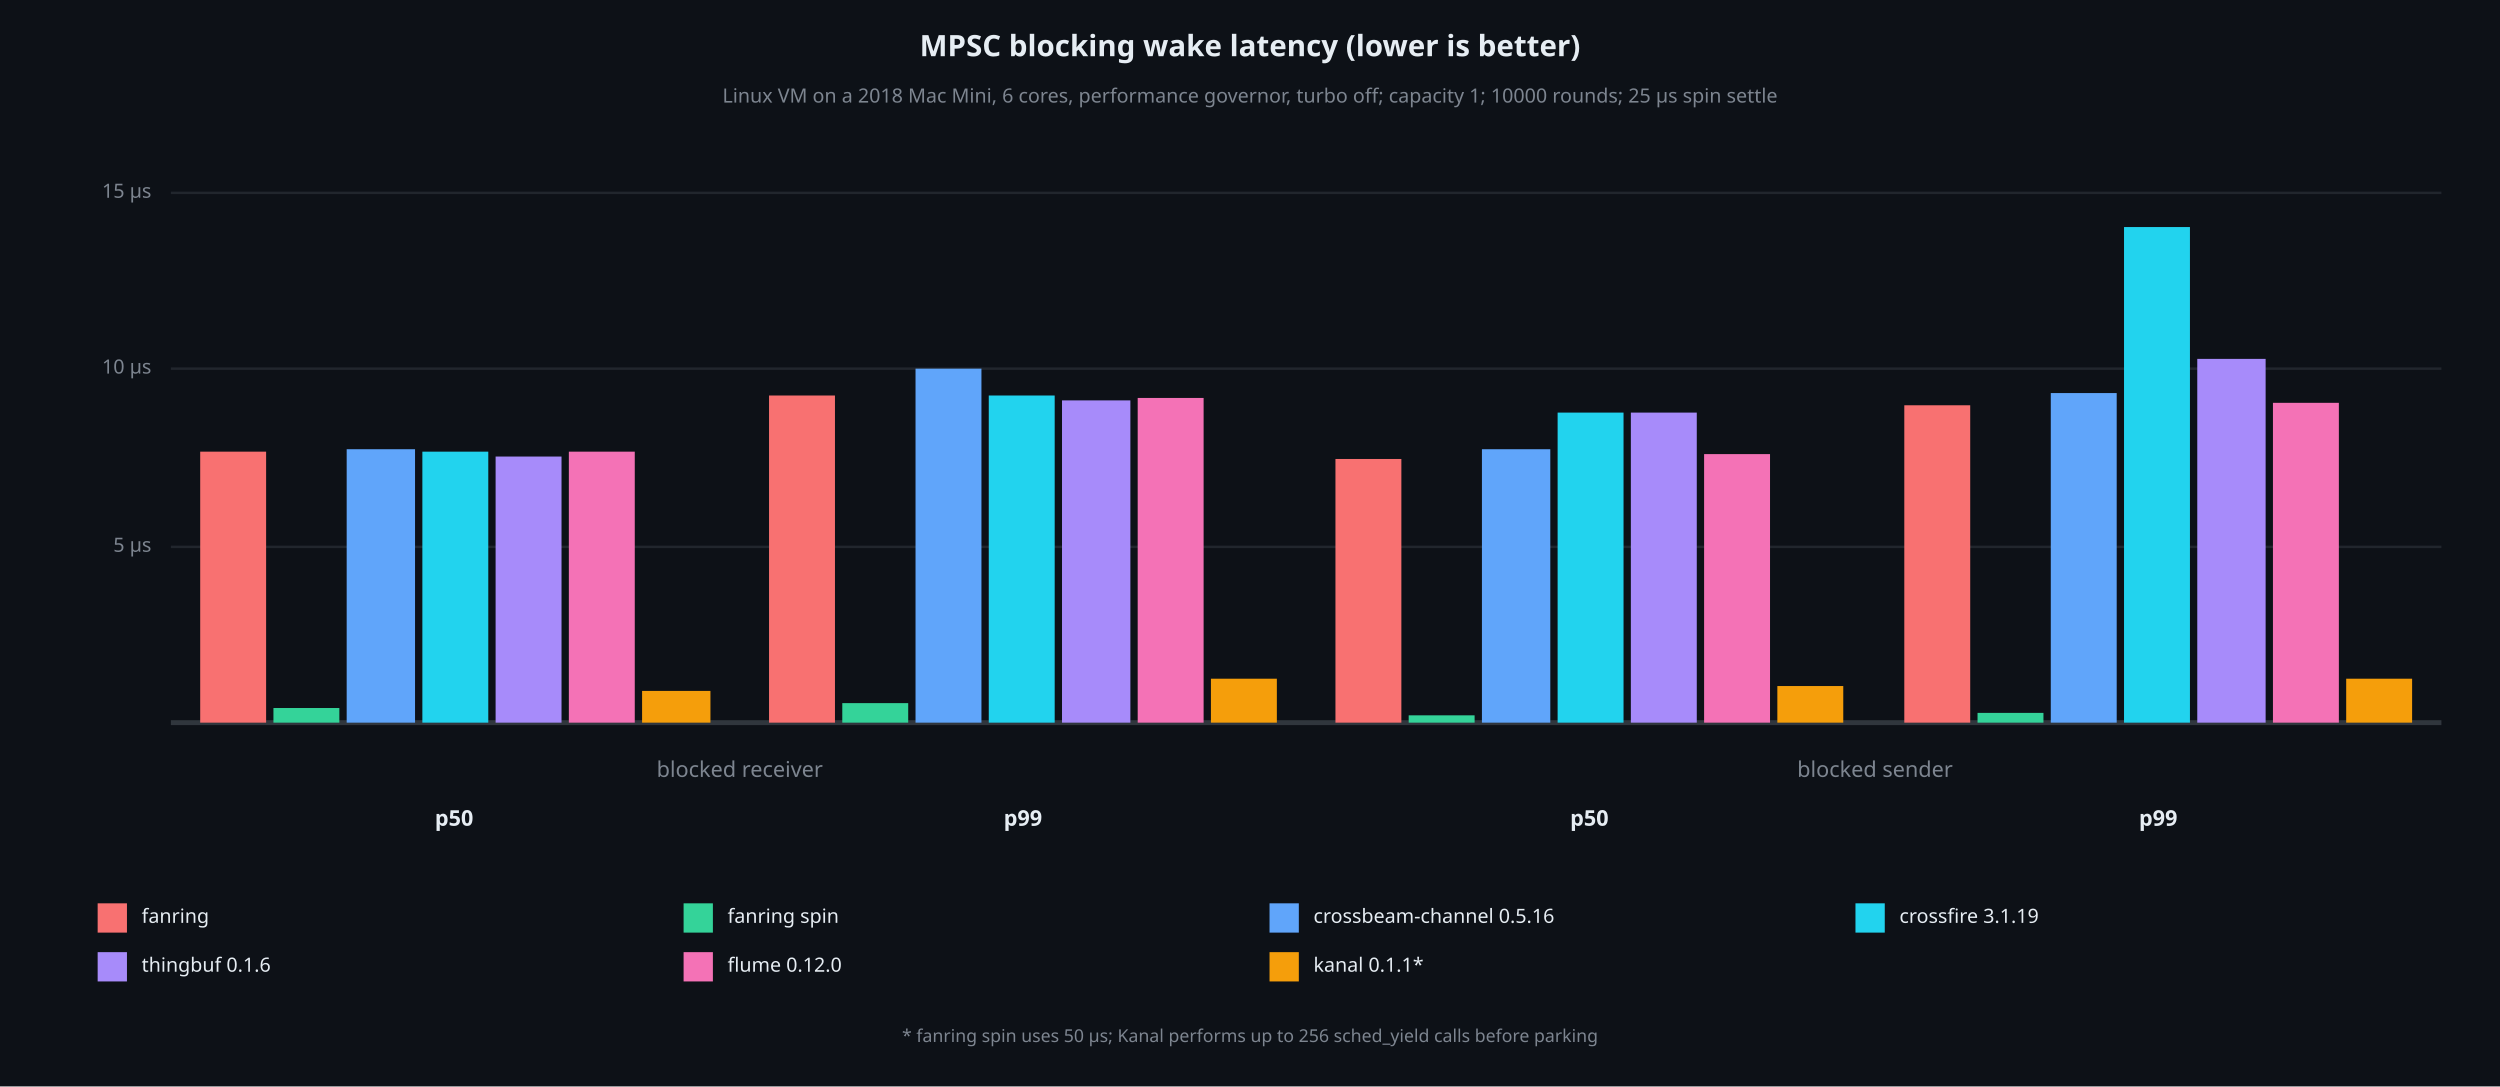
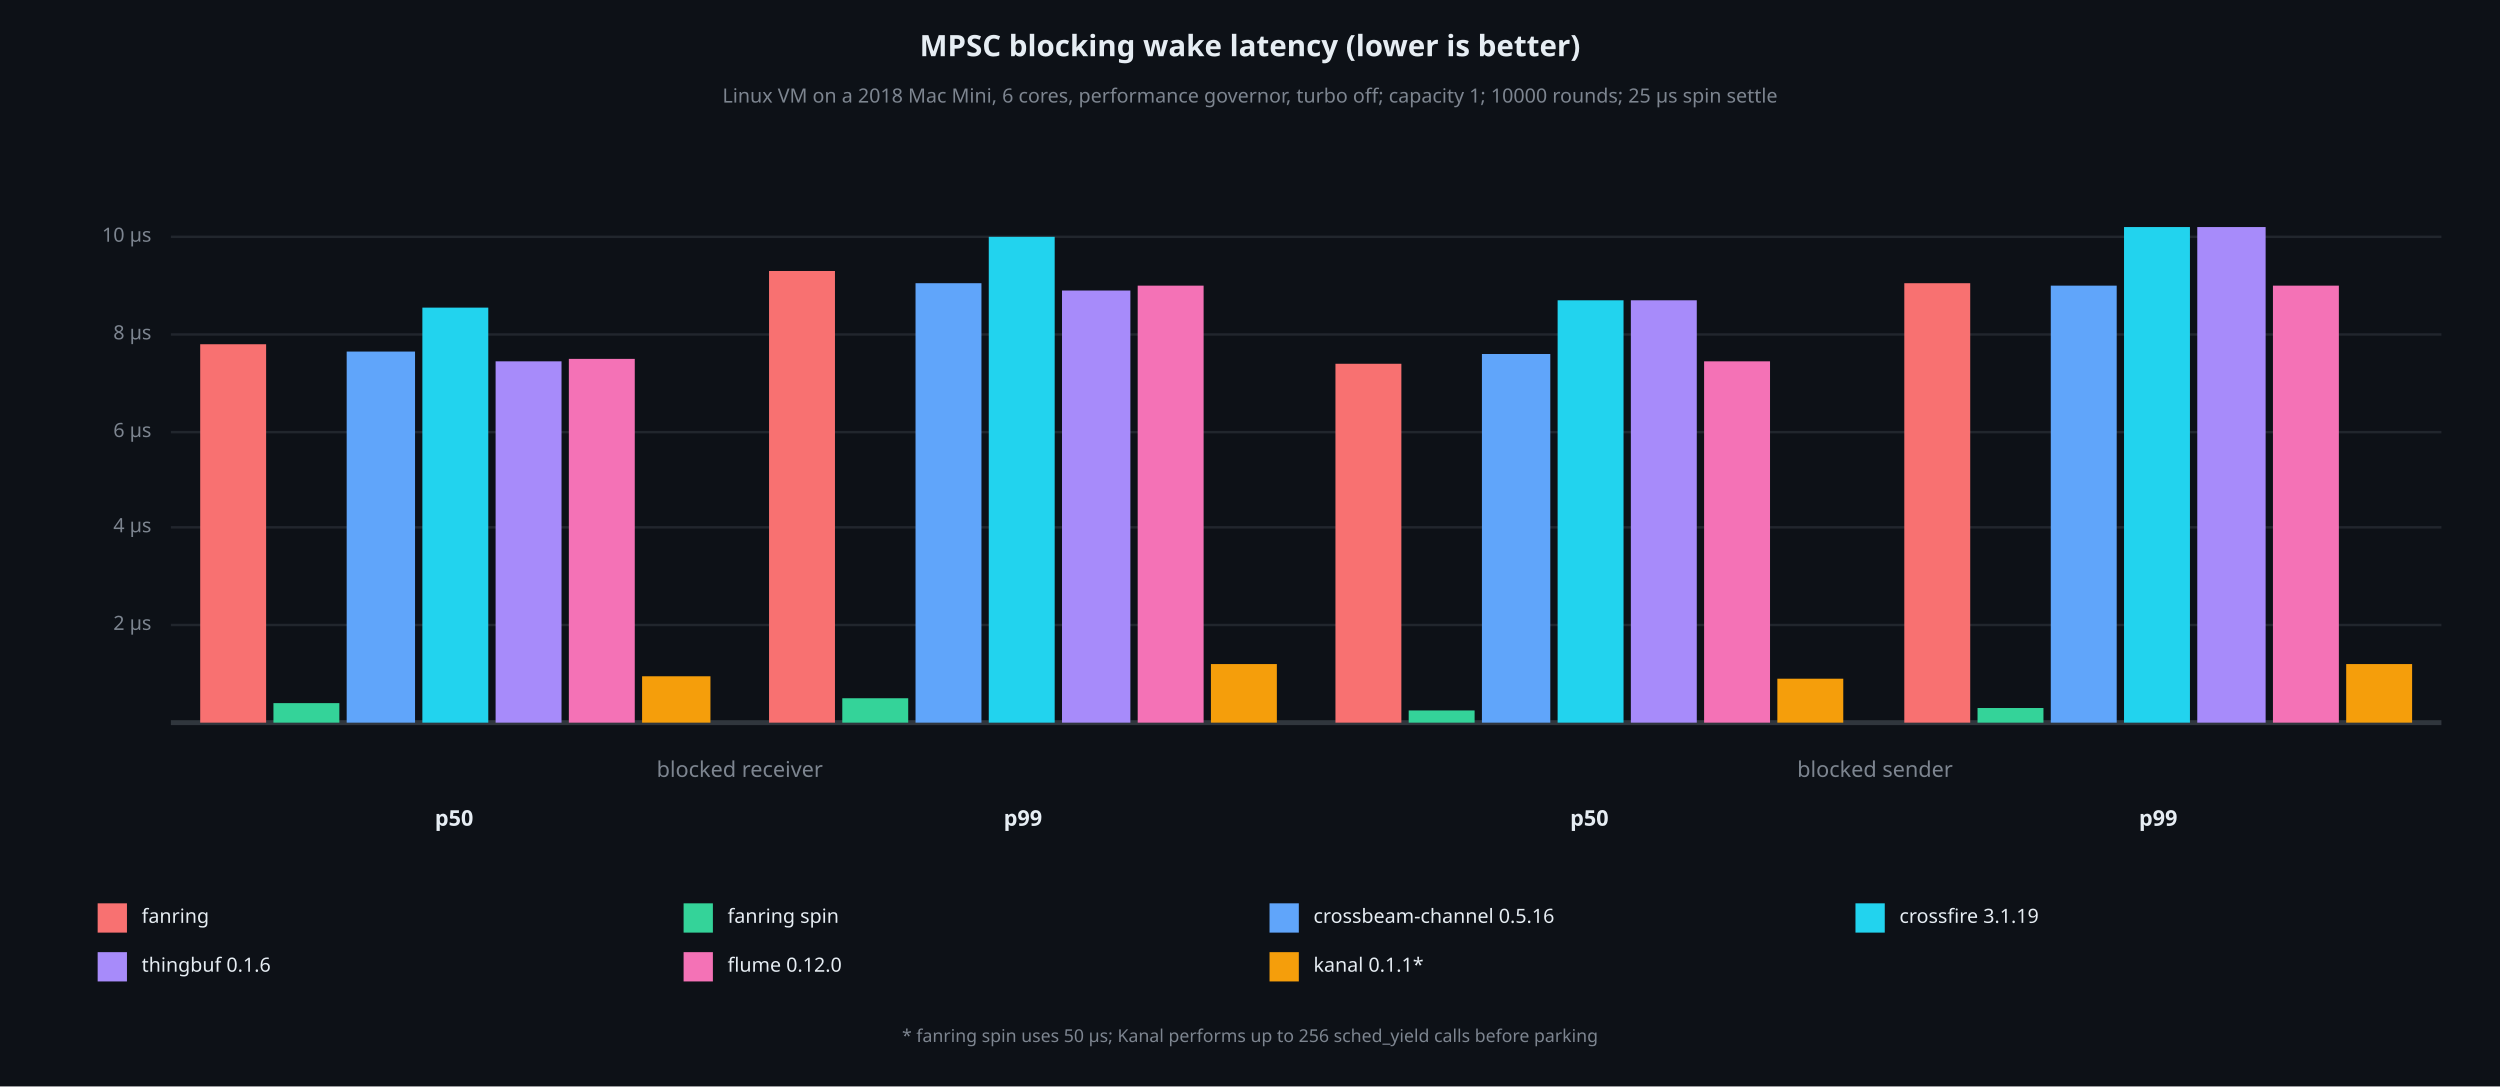
<svg xmlns="http://www.w3.org/2000/svg" viewBox="0 0 1024 445" font-family="system-ui, -apple-system, sans-serif">
  <rect x="0" y="0" width="1024" height="445" opacity="1" fill="#0D1117" stroke="none" />
  <text x="512" y="20" dy="0.5ex" text-anchor="middle" font-family="sans-serif" font-size="12.097" opacity="1" fill="#E6EDF3" font-weight="bold">
MPSC blocking wake latency (lower is better)
</text>
  <text x="512" y="40" dy="0.5ex" text-anchor="middle" font-family="sans-serif" font-size="8.065" opacity="1" fill="#7D8590">
Linux VM on a 2018 Mac Mini, 6 cores, performance governor, turbo off; capacity 1; 10000 rounds; 25 µs spin settle
</text>
-   <polyline fill="none" opacity="1" stroke="#21262D" stroke-width="1" points="70,224 1000,224 " />
-   <text x="62" y="224" dy="0.5ex" text-anchor="end" font-family="sans-serif" font-size="8.065" opacity="1" fill="#7D8590">
- 5 µs
+   <polyline fill="none" opacity="1" stroke="#21262D" stroke-width="1" points="70,256 1000,256 " />
+   <text x="62" y="256" dy="0.5ex" text-anchor="end" font-family="sans-serif" font-size="8.065" opacity="1" fill="#7D8590">
+ 2 µs
</text>
-   <polyline fill="none" opacity="1" stroke="#21262D" stroke-width="1" points="70,151 1000,151 " />
-   <text x="62" y="151" dy="0.5ex" text-anchor="end" font-family="sans-serif" font-size="8.065" opacity="1" fill="#7D8590">
+   <polyline fill="none" opacity="1" stroke="#21262D" stroke-width="1" points="70,216 1000,216 " />
+   <text x="62" y="216" dy="0.5ex" text-anchor="end" font-family="sans-serif" font-size="8.065" opacity="1" fill="#7D8590">
+ 4 µs
+ </text>
+   <polyline fill="none" opacity="1" stroke="#21262D" stroke-width="1" points="70,177 1000,177 " />
+   <text x="62" y="177" dy="0.5ex" text-anchor="end" font-family="sans-serif" font-size="8.065" opacity="1" fill="#7D8590">
+ 6 µs
+ </text>
+   <polyline fill="none" opacity="1" stroke="#21262D" stroke-width="1" points="70,137 1000,137 " />
+   <text x="62" y="137" dy="0.5ex" text-anchor="end" font-family="sans-serif" font-size="8.065" opacity="1" fill="#7D8590">
+ 8 µs
+ </text>
+   <polyline fill="none" opacity="1" stroke="#21262D" stroke-width="1" points="70,97 1000,97 " />
+   <text x="62" y="97" dy="0.5ex" text-anchor="end" font-family="sans-serif" font-size="8.065" opacity="1" fill="#7D8590">
10 µs
</text>
-   <polyline fill="none" opacity="1" stroke="#21262D" stroke-width="1" points="70,79 1000,79 " />
-   <text x="62" y="79" dy="0.5ex" text-anchor="end" font-family="sans-serif" font-size="8.065" opacity="1" fill="#7D8590">
- 15 µs
- </text>
  <polyline fill="none" opacity="1" stroke="#30363D" stroke-width="2" points="70,296 1000,296 " />
-   <rect x="82" y="185" width="27" height="111" opacity="1" fill="#F87171" stroke="none" />
-   <rect x="112" y="290" width="27" height="6" opacity="1" fill="#34D399" stroke="none" />
-   <rect x="142" y="184" width="28" height="112" opacity="1" fill="#60A5FA" stroke="none" />
-   <rect x="173" y="185" width="27" height="111" opacity="1" fill="#22D3EE" stroke="none" />
-   <rect x="203" y="187" width="27" height="109" opacity="1" fill="#A78BFA" stroke="none" />
-   <rect x="233" y="185" width="27" height="111" opacity="1" fill="#F472B6" stroke="none" />
-   <rect x="263" y="283" width="28" height="13" opacity="1" fill="#F59E0B" stroke="none" />
+   <rect x="82" y="141" width="27" height="155" opacity="1" fill="#F87171" stroke="none" />
+   <rect x="112" y="288" width="27" height="8" opacity="1" fill="#34D399" stroke="none" />
+   <rect x="142" y="144" width="28" height="152" opacity="1" fill="#60A5FA" stroke="none" />
+   <rect x="173" y="126" width="27" height="170" opacity="1" fill="#22D3EE" stroke="none" />
+   <rect x="203" y="148" width="27" height="148" opacity="1" fill="#A78BFA" stroke="none" />
+   <rect x="233" y="147" width="27" height="149" opacity="1" fill="#F472B6" stroke="none" />
+   <rect x="263" y="277" width="28" height="19" opacity="1" fill="#F59E0B" stroke="none" />
  <text x="186" y="336" dy="0.5ex" text-anchor="middle" font-family="sans-serif" font-size="8.871" opacity="1" fill="#E6EDF3" font-weight="bold">
p50
</text>
-   <rect x="315" y="162" width="27" height="134" opacity="1" fill="#F87171" stroke="none" />
-   <rect x="345" y="288" width="27" height="8" opacity="1" fill="#34D399" stroke="none" />
-   <rect x="375" y="151" width="27" height="145" opacity="1" fill="#60A5FA" stroke="none" />
-   <rect x="405" y="162" width="27" height="134" opacity="1" fill="#22D3EE" stroke="none" />
-   <rect x="435" y="164" width="28" height="132" opacity="1" fill="#A78BFA" stroke="none" />
-   <rect x="466" y="163" width="27" height="133" opacity="1" fill="#F472B6" stroke="none" />
-   <rect x="496" y="278" width="27" height="18" opacity="1" fill="#F59E0B" stroke="none" />
+   <rect x="315" y="111" width="27" height="185" opacity="1" fill="#F87171" stroke="none" />
+   <rect x="345" y="286" width="27" height="10" opacity="1" fill="#34D399" stroke="none" />
+   <rect x="375" y="116" width="27" height="180" opacity="1" fill="#60A5FA" stroke="none" />
+   <rect x="405" y="97" width="27" height="199" opacity="1" fill="#22D3EE" stroke="none" />
+   <rect x="435" y="119" width="28" height="177" opacity="1" fill="#A78BFA" stroke="none" />
+   <rect x="466" y="117" width="27" height="179" opacity="1" fill="#F472B6" stroke="none" />
+   <rect x="496" y="272" width="27" height="24" opacity="1" fill="#F59E0B" stroke="none" />
  <text x="419" y="336" dy="0.5ex" text-anchor="middle" font-family="sans-serif" font-size="8.871" opacity="1" fill="#E6EDF3" font-weight="bold">
p99
</text>
-   <rect x="547" y="188" width="27" height="108" opacity="1" fill="#F87171" stroke="none" />
-   <rect x="577" y="293" width="27" height="3" opacity="1" fill="#34D399" stroke="none" />
-   <rect x="607" y="184" width="28" height="112" opacity="1" fill="#60A5FA" stroke="none" />
-   <rect x="638" y="169" width="27" height="127" opacity="1" fill="#22D3EE" stroke="none" />
-   <rect x="668" y="169" width="27" height="127" opacity="1" fill="#A78BFA" stroke="none" />
-   <rect x="698" y="186" width="27" height="110" opacity="1" fill="#F472B6" stroke="none" />
-   <rect x="728" y="281" width="27" height="15" opacity="1" fill="#F59E0B" stroke="none" />
+   <rect x="547" y="149" width="27" height="147" opacity="1" fill="#F87171" stroke="none" />
+   <rect x="577" y="291" width="27" height="5" opacity="1" fill="#34D399" stroke="none" />
+   <rect x="607" y="145" width="28" height="151" opacity="1" fill="#60A5FA" stroke="none" />
+   <rect x="638" y="123" width="27" height="173" opacity="1" fill="#22D3EE" stroke="none" />
+   <rect x="668" y="123" width="27" height="173" opacity="1" fill="#A78BFA" stroke="none" />
+   <rect x="698" y="148" width="27" height="148" opacity="1" fill="#F472B6" stroke="none" />
+   <rect x="728" y="278" width="27" height="18" opacity="1" fill="#F59E0B" stroke="none" />
  <text x="651" y="336" dy="0.5ex" text-anchor="middle" font-family="sans-serif" font-size="8.871" opacity="1" fill="#E6EDF3" font-weight="bold">
p50
</text>
-   <rect x="780" y="166" width="27" height="130" opacity="1" fill="#F87171" stroke="none" />
-   <rect x="810" y="292" width="27" height="4" opacity="1" fill="#34D399" stroke="none" />
-   <rect x="840" y="161" width="27" height="135" opacity="1" fill="#60A5FA" stroke="none" />
+   <rect x="780" y="116" width="27" height="180" opacity="1" fill="#F87171" stroke="none" />
+   <rect x="810" y="290" width="27" height="6" opacity="1" fill="#34D399" stroke="none" />
+   <rect x="840" y="117" width="27" height="179" opacity="1" fill="#60A5FA" stroke="none" />
  <rect x="870" y="93" width="27" height="203" opacity="1" fill="#22D3EE" stroke="none" />
-   <rect x="900" y="147" width="28" height="149" opacity="1" fill="#A78BFA" stroke="none" />
-   <rect x="931" y="165" width="27" height="131" opacity="1" fill="#F472B6" stroke="none" />
-   <rect x="961" y="278" width="27" height="18" opacity="1" fill="#F59E0B" stroke="none" />
+   <rect x="900" y="93" width="28" height="203" opacity="1" fill="#A78BFA" stroke="none" />
+   <rect x="931" y="117" width="27" height="179" opacity="1" fill="#F472B6" stroke="none" />
+   <rect x="961" y="272" width="27" height="24" opacity="1" fill="#F59E0B" stroke="none" />
  <text x="884" y="336" dy="0.5ex" text-anchor="middle" font-family="sans-serif" font-size="8.871" opacity="1" fill="#E6EDF3" font-weight="bold">
p99
</text>
  <text x="303" y="316" dy="0.5ex" text-anchor="middle" font-family="sans-serif" font-size="8.871" opacity="1" fill="#7D8590">
blocked receiver
</text>
  <text x="768" y="316" dy="0.5ex" text-anchor="middle" font-family="sans-serif" font-size="8.871" opacity="1" fill="#7D8590">
blocked sender
</text>
  <rect x="40" y="370" width="12" height="12" opacity="1" fill="#F87171" stroke="none" />
  <text x="58" y="376" dy="0.5ex" text-anchor="start" font-family="sans-serif" font-size="8.065" opacity="1" fill="#E6EDF3">
fanring
</text>
  <rect x="280" y="370" width="12" height="12" opacity="1" fill="#34D399" stroke="none" />
  <text x="298" y="376" dy="0.5ex" text-anchor="start" font-family="sans-serif" font-size="8.065" opacity="1" fill="#E6EDF3">
fanring spin
</text>
  <rect x="520" y="370" width="12" height="12" opacity="1" fill="#60A5FA" stroke="none" />
  <text x="538" y="376" dy="0.5ex" text-anchor="start" font-family="sans-serif" font-size="8.065" opacity="1" fill="#E6EDF3">
crossbeam-channel 0.5.16
</text>
  <rect x="760" y="370" width="12" height="12" opacity="1" fill="#22D3EE" stroke="none" />
  <text x="778" y="376" dy="0.5ex" text-anchor="start" font-family="sans-serif" font-size="8.065" opacity="1" fill="#E6EDF3">
crossfire 3.1.19
</text>
  <rect x="40" y="390" width="12" height="12" opacity="1" fill="#A78BFA" stroke="none" />
  <text x="58" y="396" dy="0.5ex" text-anchor="start" font-family="sans-serif" font-size="8.065" opacity="1" fill="#E6EDF3">
thingbuf 0.1.6
</text>
  <rect x="280" y="390" width="12" height="12" opacity="1" fill="#F472B6" stroke="none" />
  <text x="298" y="396" dy="0.5ex" text-anchor="start" font-family="sans-serif" font-size="8.065" opacity="1" fill="#E6EDF3">
flume 0.12.0
</text>
  <rect x="520" y="390" width="12" height="12" opacity="1" fill="#F59E0B" stroke="none" />
  <text x="538" y="396" dy="0.5ex" text-anchor="start" font-family="sans-serif" font-size="8.065" opacity="1" fill="#E6EDF3">
kanal 0.1.1*
</text>
  <text x="512" y="425" dy="0.5ex" text-anchor="middle" font-family="sans-serif" font-size="7.258" opacity="1" fill="#7D8590">
* fanring spin uses 50 µs; Kanal performs up to 256 sched_yield calls before parking
</text>
</svg>
